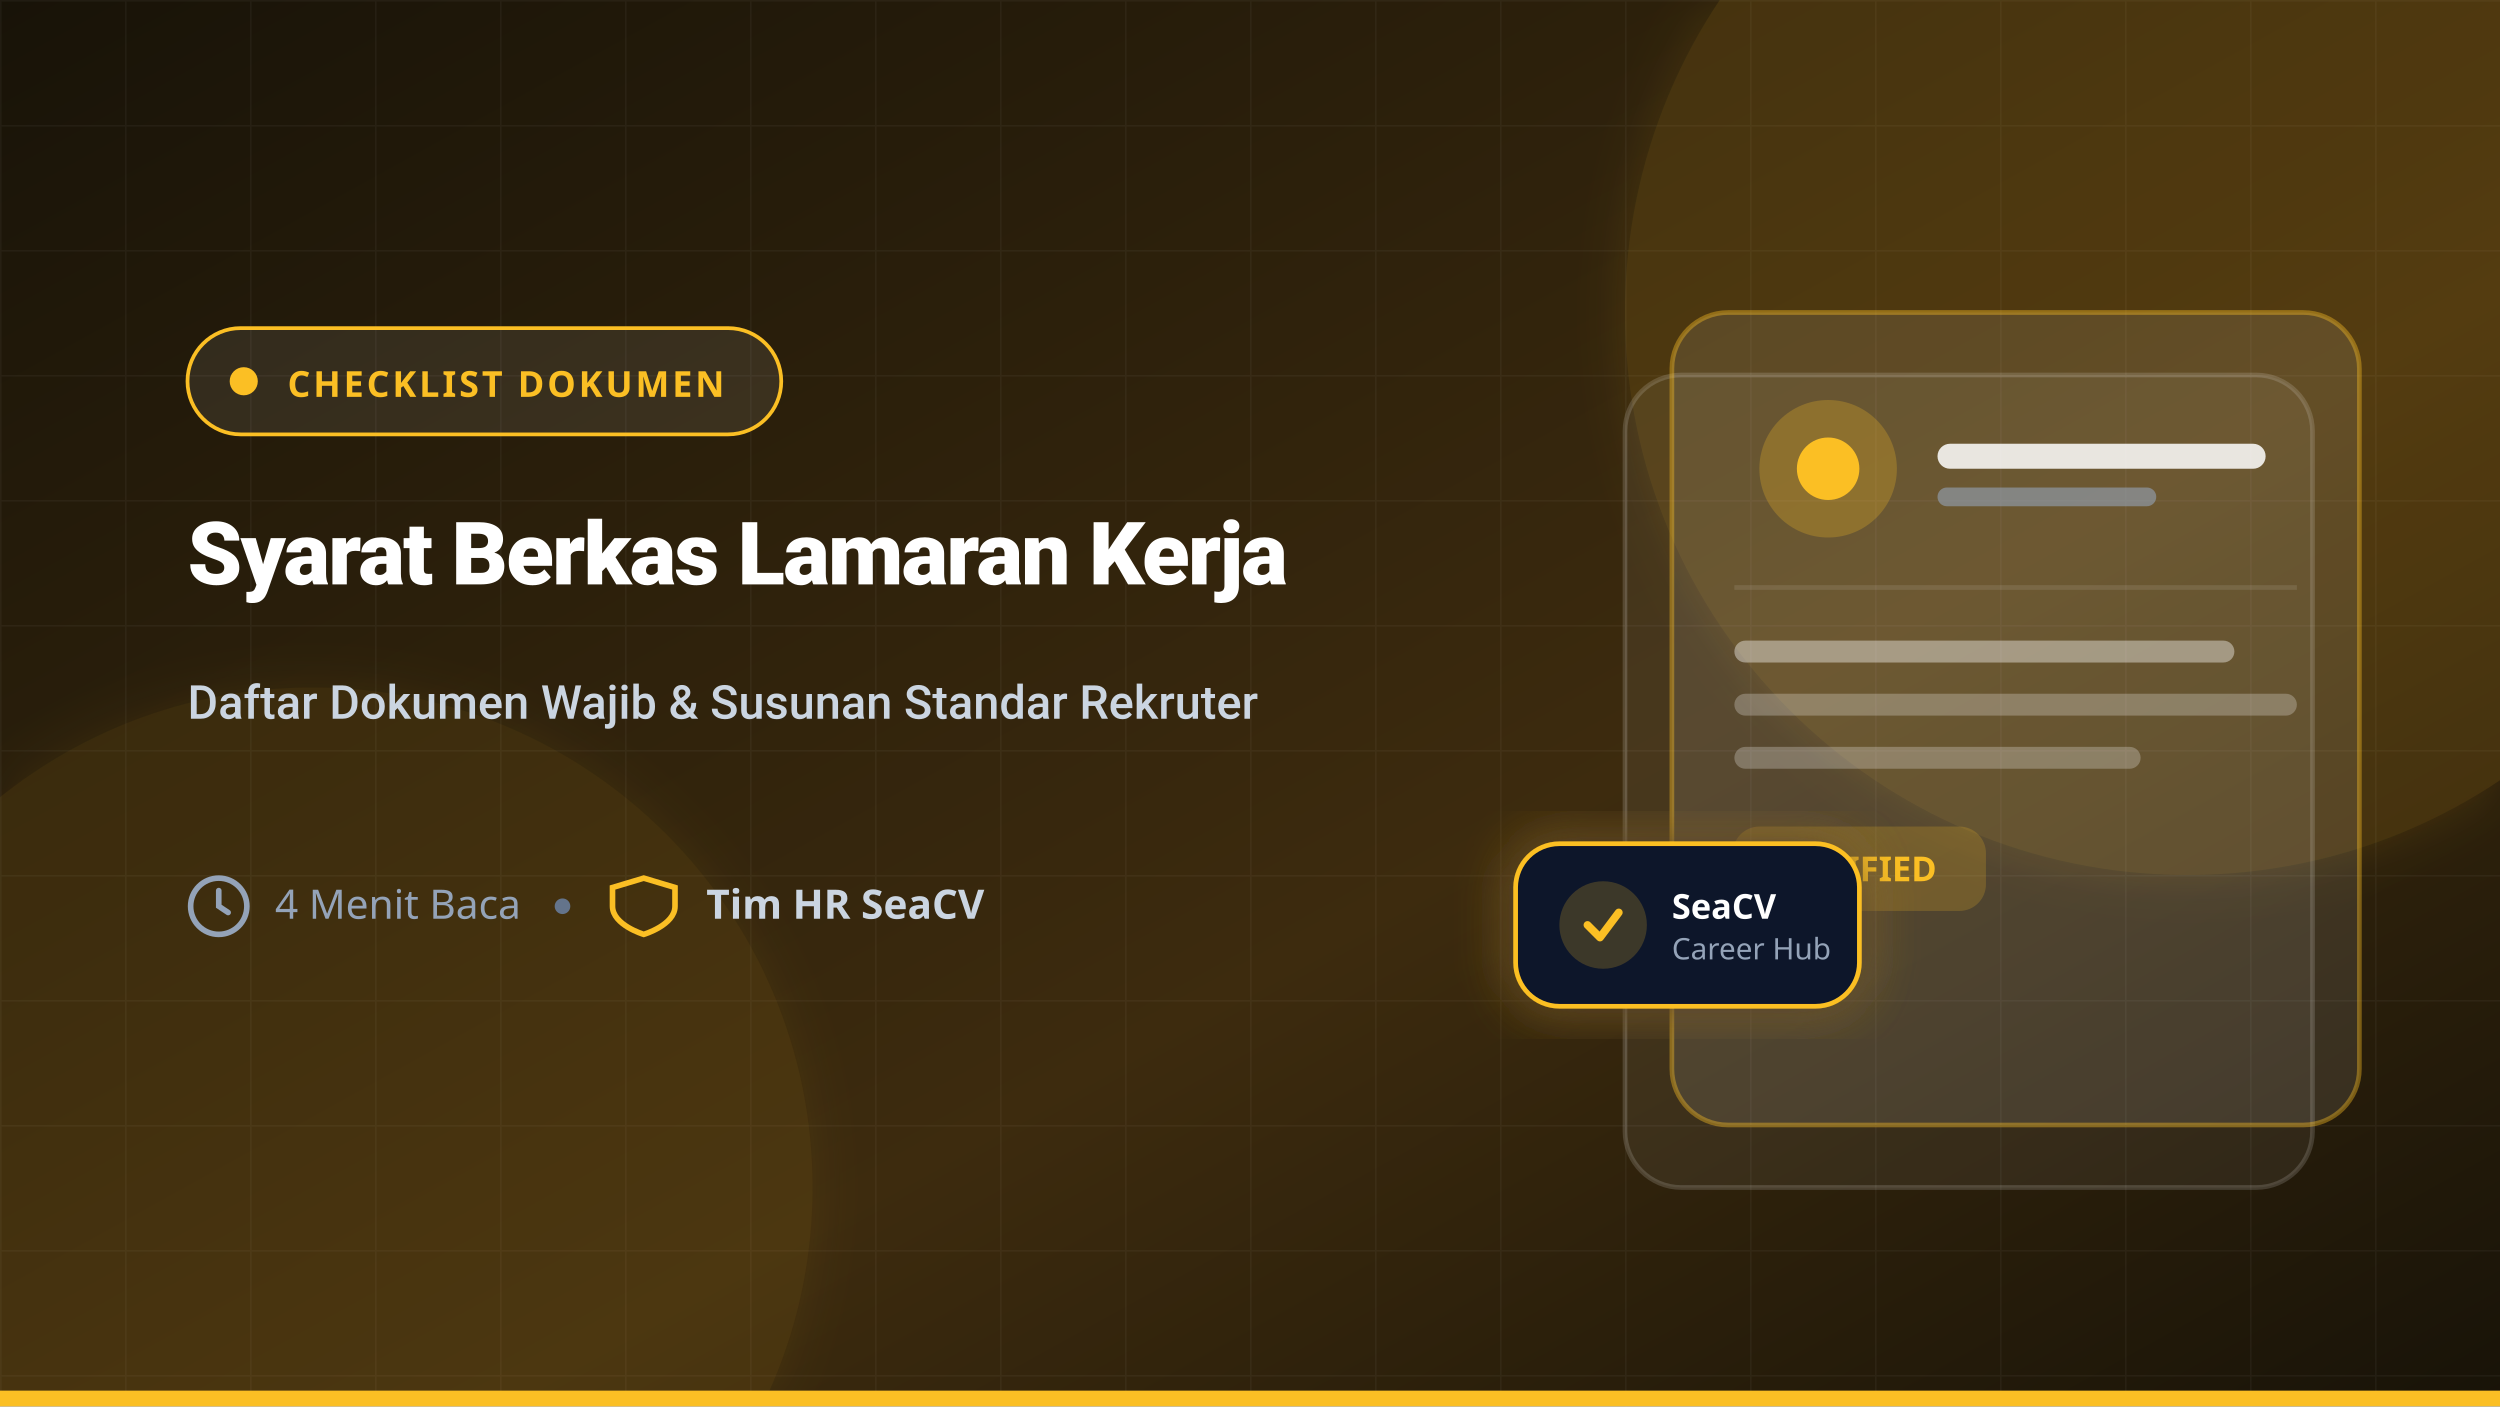
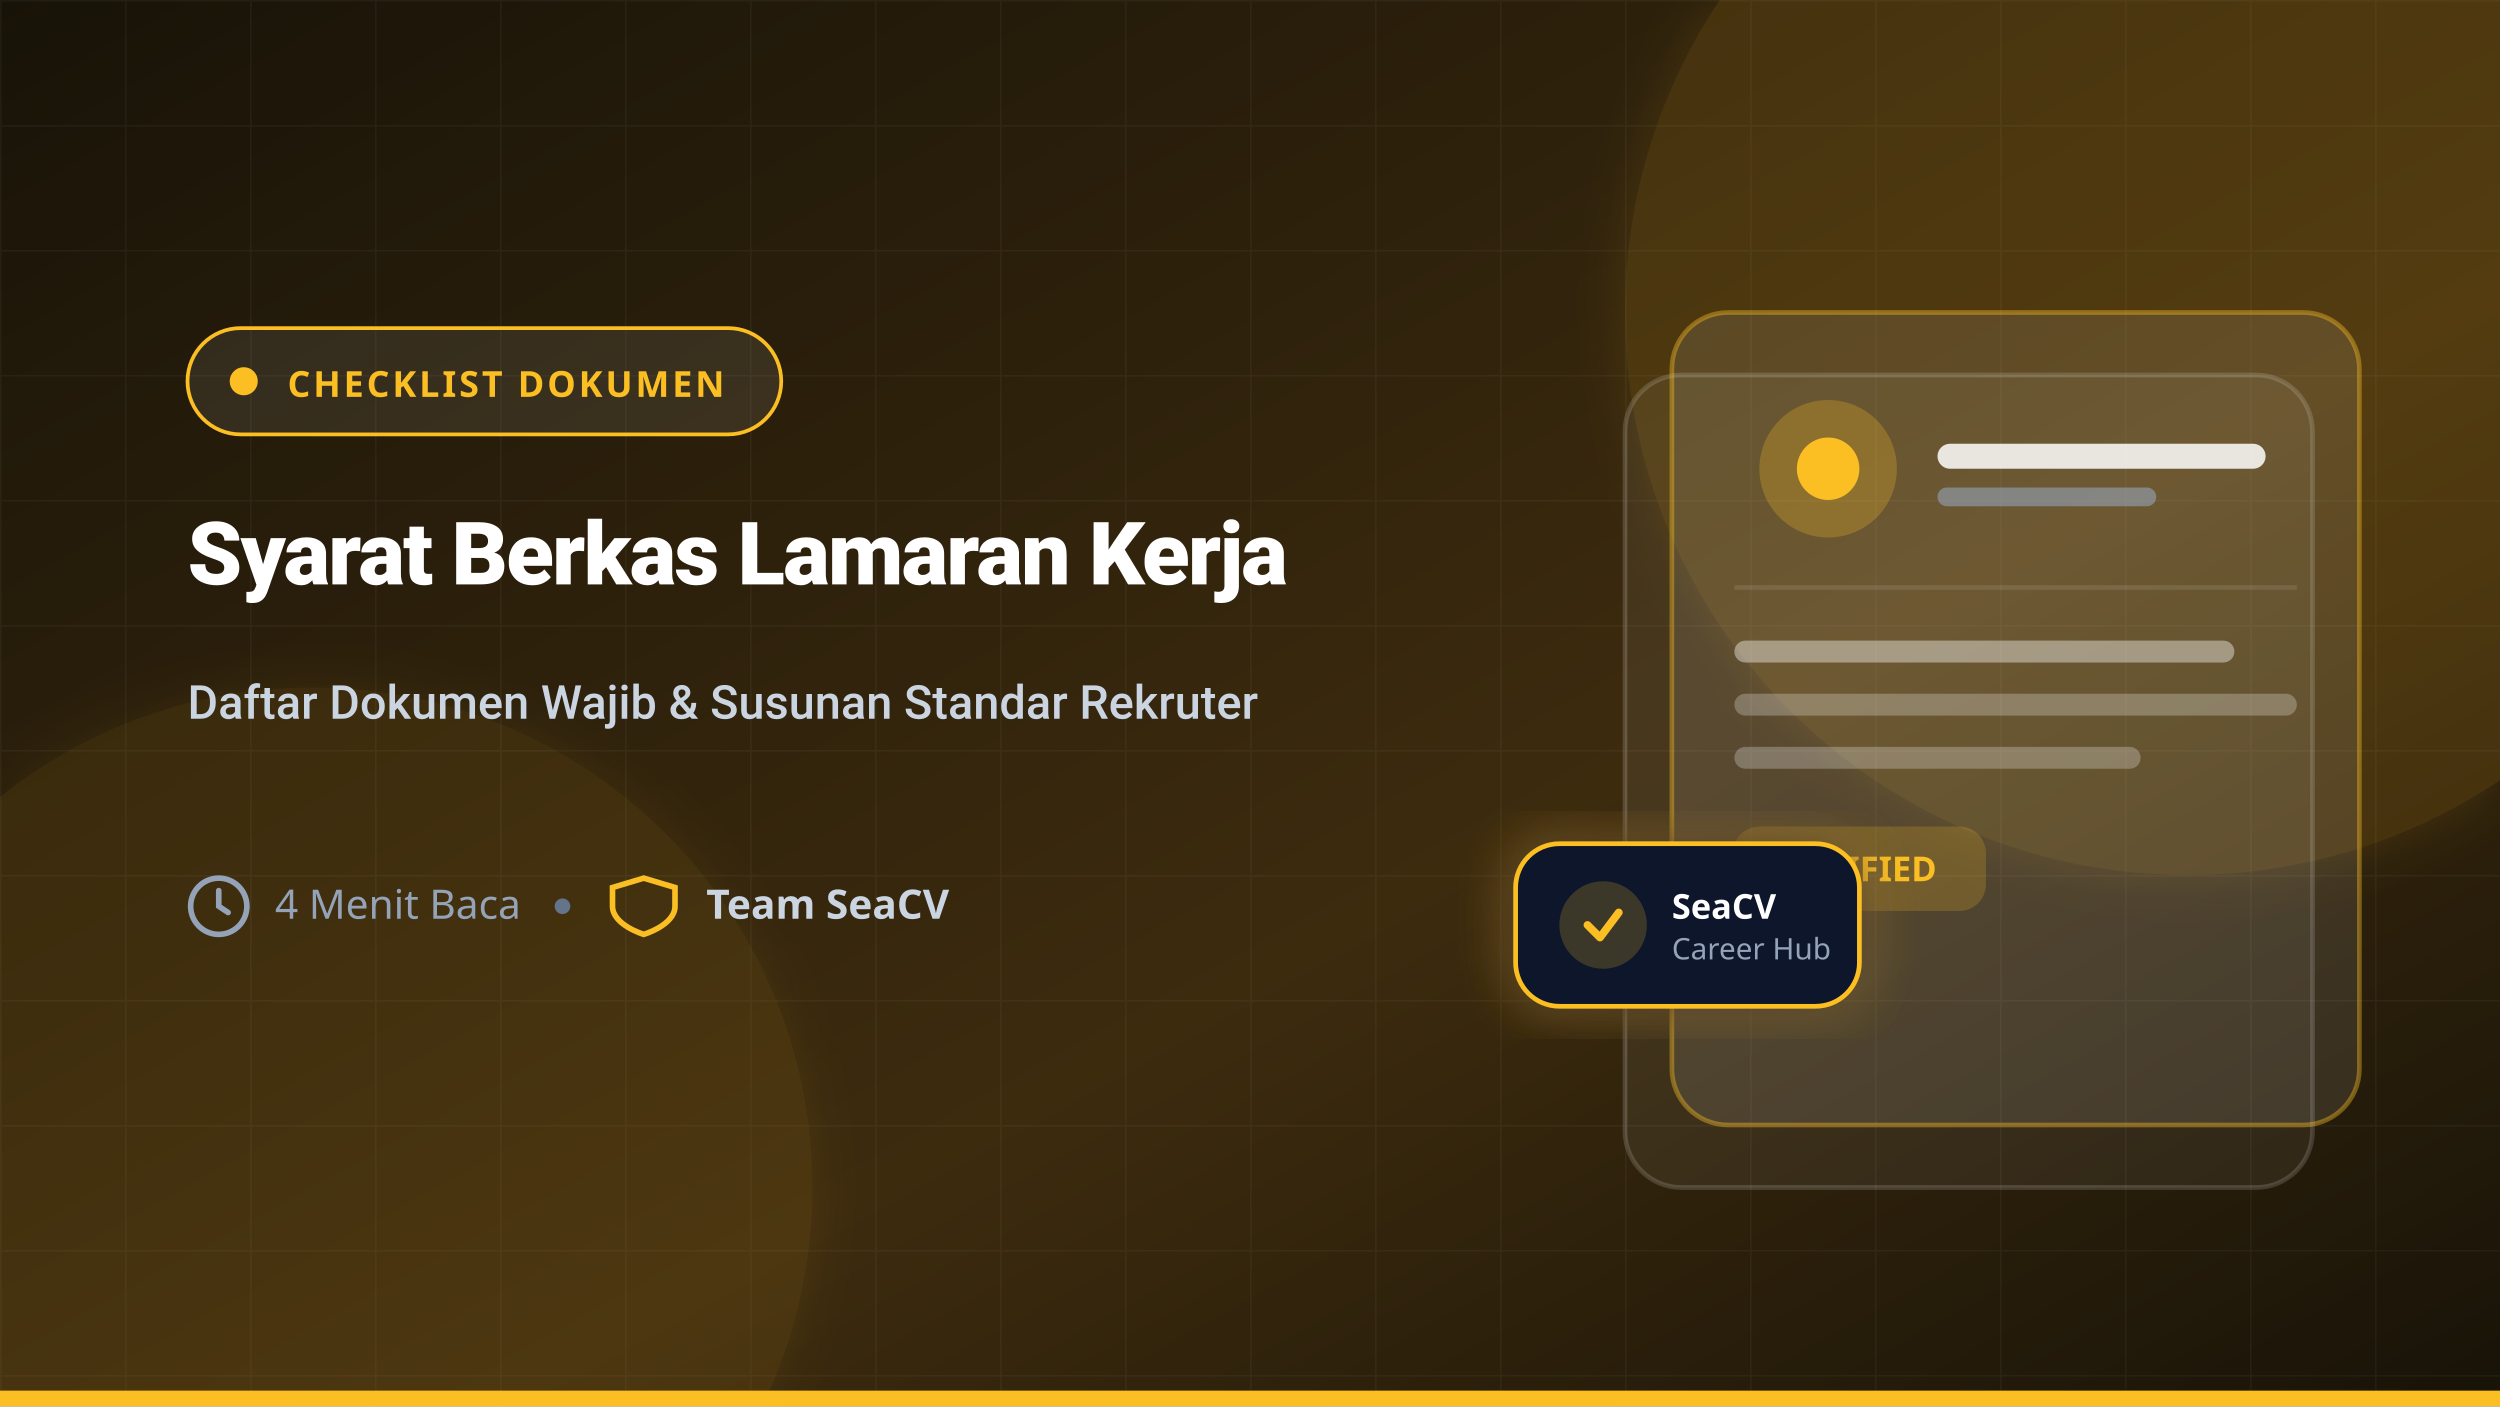
<svg xmlns="http://www.w3.org/2000/svg" viewBox="0 0 800 450" width="100%" height="100%">
  <defs>
    <linearGradient id="bgGrad_syarat-berkas-lamaran.svg" x1="0%" y1="0%" x2="100%" y2="100%">
      <stop offset="0%" stop-color="#181308" />
      <stop offset="60%" stop-color="#3d2b0e" />
      <stop offset="100%" stop-color="#181308" />
    </linearGradient>
    <filter id="glow_syarat-berkas-lamaran.svg" x="-20%" y="-20%" width="140%" height="140%">
      <feGaussianBlur stdDeviation="8" result="blur" />
      <feComposite in="SourceGraphic" in2="blur" operator="over" />
    </filter>
    <pattern id="grid_syarat-berkas-lamaran.svg" width="40" height="40" patternUnits="userSpaceOnUse">
      <path d="M 40 0 L 0 0 0 40" fill="none" stroke="rgba(255,255,255,0.04)" stroke-width="1" />
    </pattern>
  </defs>
  <rect width="800" height="450" fill="url(#bgGrad_syarat-berkas-lamaran.svg)" />
  <rect width="800" height="450" fill="url(#grid_syarat-berkas-lamaran.svg)" />
  <circle cx="700" cy="100" r="180" fill="#fbbf24" opacity="0.12" filter="url(#glow_syarat-berkas-lamaran.svg)" />
  <circle cx="100" cy="380" r="160" fill="#fbbf24" opacity="0.08" filter="url(#glow_syarat-berkas-lamaran.svg)" />
  <g transform="translate(520, 100)">
    <rect x="0" y="20" width="220" height="260" rx="18" fill="rgba(255,255,255,0.06)" stroke="rgba(255,255,255,0.15)" stroke-width="1.5" />
    <rect x="15" y="0" width="220" height="260" rx="18" fill="rgba(255,255,255,0.09)" stroke="#fbbf24" stroke-width="1.5" stroke-opacity="0.4" />
    <circle cx="65" cy="50" r="22" fill="#fbbf24" opacity="0.25" />
    <circle cx="65" cy="50" r="10" fill="#fbbf24" />
    <rect x="100" y="42" width="105" height="8" rx="4" fill="#ffffff" opacity="0.85" />
    <rect x="100" y="56" width="70" height="6" rx="3" fill="#94a3b8" opacity="0.6" />
    <line x1="35" y1="88" x2="215" y2="88" stroke="rgba(255,255,255,0.1)" stroke-width="1.5" />
    <rect x="35" y="105" width="160" height="7" rx="3.5" fill="#ffffff" opacity="0.4" />
    <rect x="35" y="122" width="180" height="7" rx="3.5" fill="#ffffff" opacity="0.25" />
    <rect x="35" y="139" width="130" height="7" rx="3.5" fill="#ffffff" opacity="0.25" />
    <rect x="35" y="165" width="80" height="26" rx="8" fill="#fbbf24" opacity="0.2" stroke="#fbbf24" stroke-width="1" />
    <text x="75" y="182" fill="#fbbf24" font-family="system-ui, sans-serif" font-size="11" font-weight="bold" text-anchor="middle">VERIFIED</text>
    <g transform="translate(-35, 170)">
      <rect width="110" height="52" rx="14" fill="#0b132b" stroke="#fbbf24" stroke-width="1.5" filter="url(#glow_syarat-berkas-lamaran.svg)" />
      <circle cx="28" cy="26" r="14" fill="#fbbf24" opacity="0.2" />
      <path d="M 23 26 L 27 30 L 33 22" fill="none" stroke="#fbbf24" stroke-width="2.5" stroke-linecap="round" stroke-linejoin="round" />
      <text x="50" y="24" fill="#ffffff" font-family="system-ui, sans-serif" font-size="11" font-weight="700">SeaCV</text>
      <text x="50" y="37" fill="#94a3b8" font-family="system-ui, sans-serif" font-size="9.5">Career Hub</text>
    </g>
  </g>
  <g transform="translate(60, 105)">
    <rect x="0" y="0" width="190" height="34" rx="17" fill="rgba(255,255,255,0.08)" stroke="#fbbf24" stroke-width="1.2" />
    <circle cx="18" cy="17" r="4.5" fill="#fbbf24" />
    <text x="32" y="22" fill="#fbbf24" font-family="system-ui, sans-serif" font-size="11.5" font-weight="800" letter-spacing="0.08em">CHECKLIST DOKUMEN</text>
    <text x="0" y="82" fill="#ffffff" font-family="system-ui, -apple-system, BlinkMacSystemFont, 'Segoe UI', Roboto, sans-serif" font-size="28" font-weight="800" letter-spacing="-0.02em">
      Syarat Berkas Lamaran Kerja
    </text>
    <text x="0" y="125" fill="#cbd5e1" font-family="system-ui, -apple-system, BlinkMacSystemFont, 'Segoe UI', Roboto, sans-serif" font-size="15" font-weight="500">
      Daftar Dokumen Wajib &amp; Susunan Standar Rekruter
    </text>
    <g transform="translate(0, 175)">
      <circle cx="10" cy="10" r="9" fill="none" stroke="#94a3b8" stroke-width="1.8" />
      <polyline points="10 5 10 10 13 12" fill="none" stroke="#94a3b8" stroke-width="1.8" stroke-linecap="round" />
      <text x="28" y="14" fill="#94a3b8" font-family="system-ui, sans-serif" font-size="13" font-weight="500">4 Menit Baca</text>
      <circle cx="120" cy="10" r="2.5" fill="#64748b" />
      <path d="M 136 4 L 146 1 L 156 4 L 156 10 C 156 16 146 19 146 19 C 146 19 136 16 136 10 Z" fill="none" stroke="#fbbf24" stroke-width="1.8" />
-       <text x="166" y="14" fill="#cbd5e1" font-family="system-ui, sans-serif" font-size="13" font-weight="600">Tim HR SeaCV</text>
+       <text x="166" y="14" fill="#cbd5e1" font-family="system-ui, sans-serif" font-size="13" font-weight="600">Team SeaCV</text>
    </g>
  </g>
  <rect x="0" y="445" width="800" height="5" fill="#fbbf24" />
</svg>
